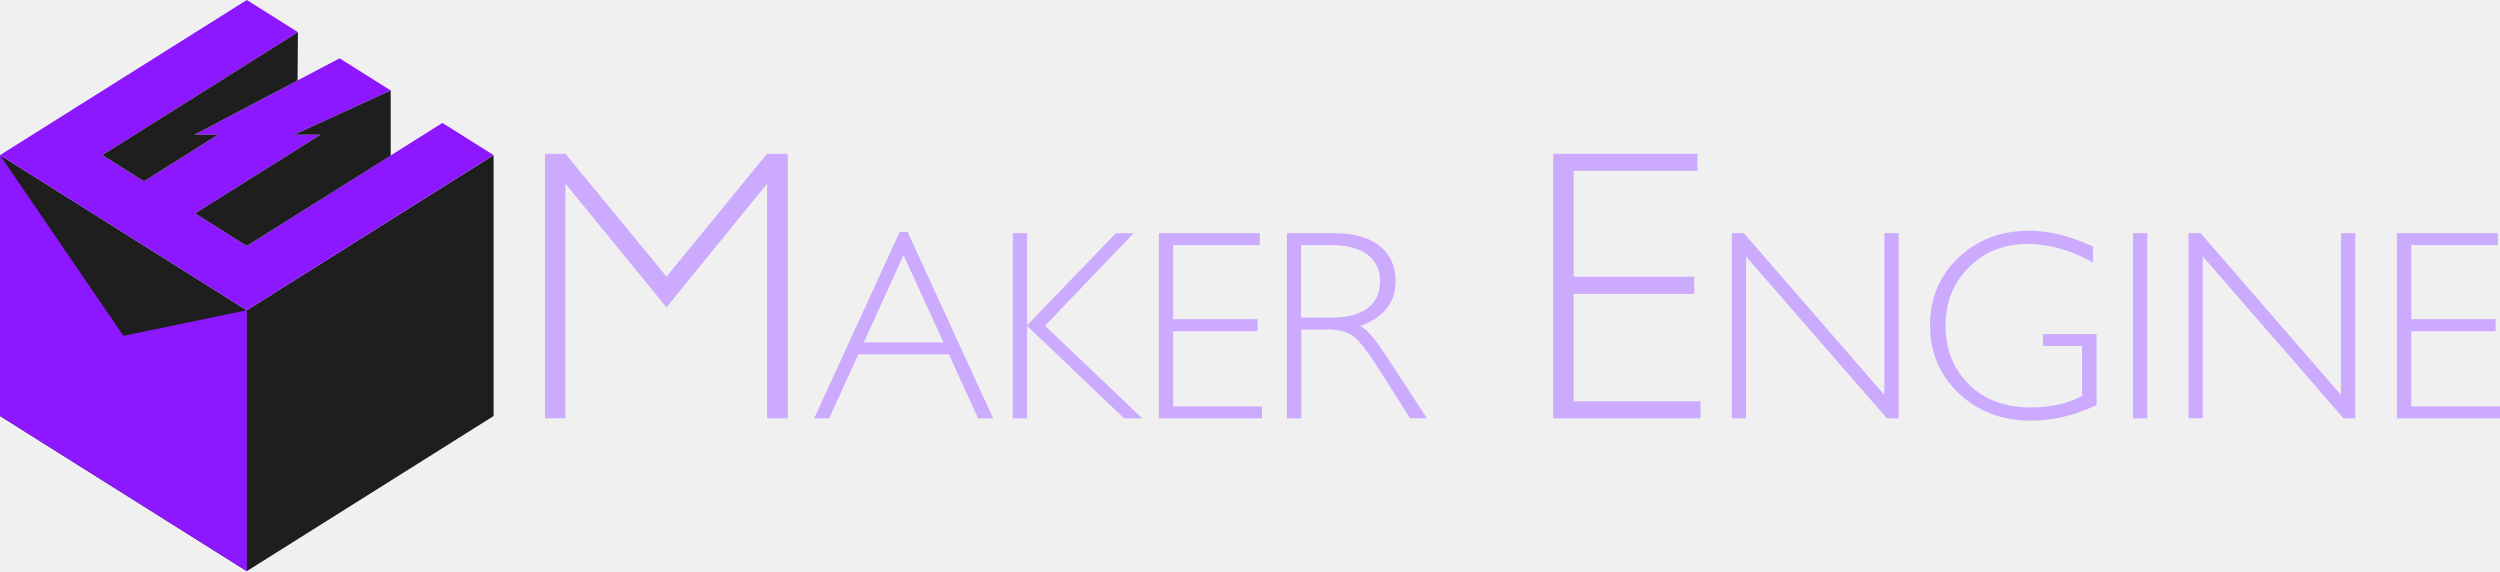
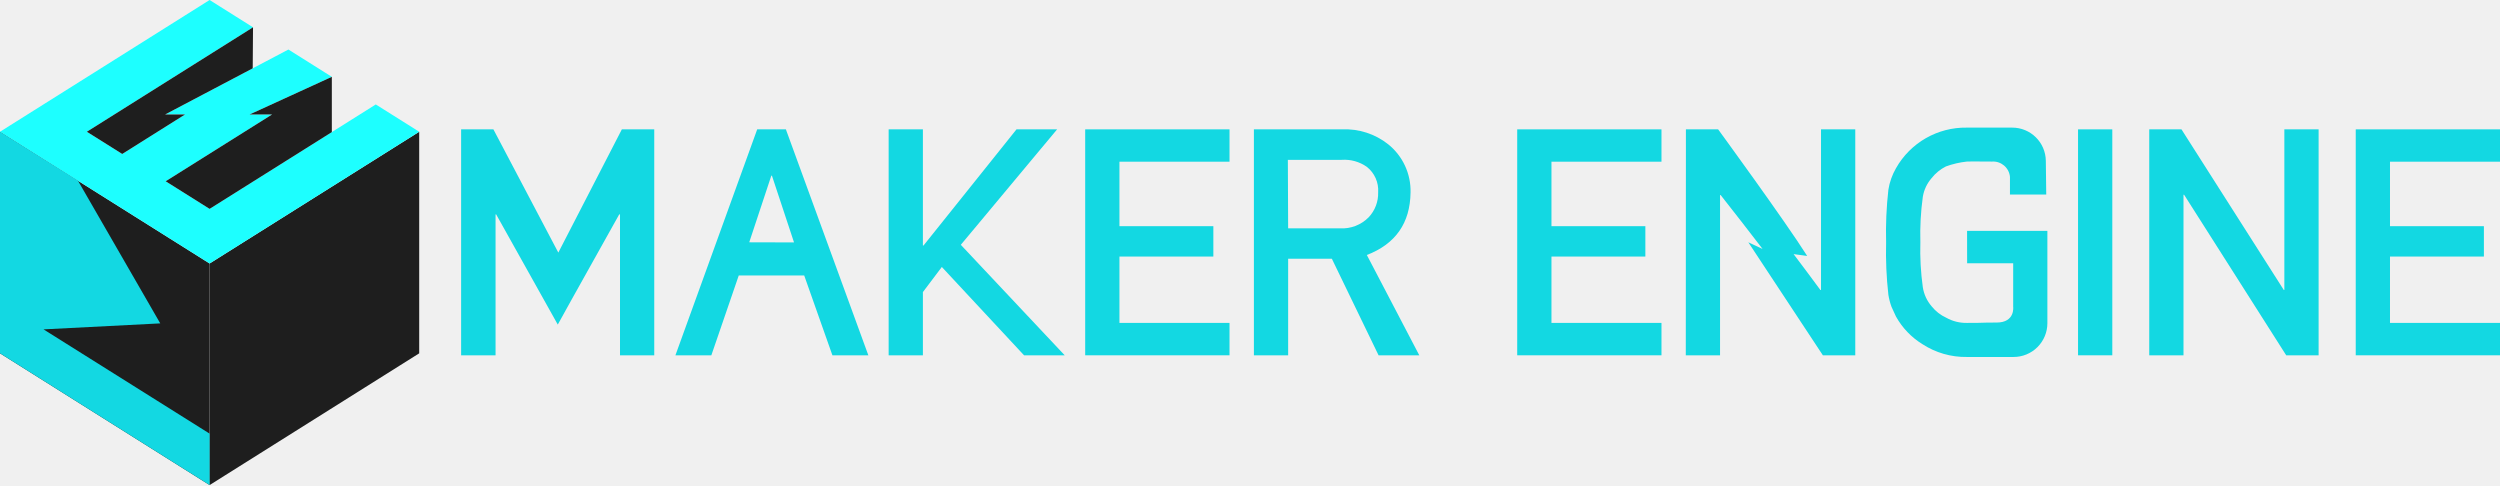
- <svg xmlns="http://www.w3.org/2000/svg" version="1.1" x="0px" y="0px" viewBox="0 0 354.55 81" style="enable-background:new 0 0 354.55 81;" xml:space="preserve">
-   <style type="text/css">
- 	.st0{display:none;}
- 	.st1{display:inline;}
- 	.st2{fill:#FFFFFF;}
- 	.st3{fill:none;stroke:#000000;stroke-miterlimit:10;}
- 	.st4{fill:#BA1717;}
- 	.st5{display:inline;fill:none;stroke:#000000;stroke-miterlimit:10;}
- 	.st6{display:inline;fill:#CE1919;}
- 	.st7{fill:#CCABFF;}
- 	.st8{fill:#1E1E1E;}
- 	.st9{fill:#8D17FF;}
- </style>
-   <g id="Layer_1" class="st0">
-     <g class="st1">
-       <rect x="0.5" y="11.5" class="st2" width="69" height="69" />
-       <path d="M69,12v68H1V12H69 M70,11H0v70h70V11L70,11z" />
-     </g>
-     <g class="st1">
-       <path class="st2" d="M44.01,12.64c-9.23,0-16.74-7.51-16.74-16.74s7.51-16.74,16.74-16.74S60.75-13.34,60.75-4.1    S53.24,12.64,44.01,12.64z" />
-       <path d="M44.01-20.35c8.96,0,16.24,7.29,16.24,16.24c0,8.96-7.29,16.24-16.24,16.24S27.77,4.85,27.77-4.1    C27.77-13.06,35.05-20.35,44.01-20.35 M44.01-21.35c-9.52,0-17.24,7.72-17.24,17.24c0,9.52,7.72,17.24,17.24,17.24    S61.25,5.42,61.25-4.1C61.25-13.63,53.53-21.35,44.01-21.35L44.01-21.35z" />
-     </g>
-     <g class="st1">
-       <rect x="35.5" y="-14.01" class="st2" width="7.75" height="9.51" />
-       <path d="M42.75-13.51V-5H36v-8.51H42.75 M43.75-14.51H35V-4h8.75V-14.51L43.75-14.51z" />
-     </g>
-     <g class="st1">
-       <line class="st3" x1="42.25" y1="0.56" x2="41.13" y2="-8.56" />
-     </g>
-     <g class="st1">
-       <rect x="44.25" y="-14.01" class="st2" width="7.75" height="9.51" />
-       <path d="M51.5-13.51V-5h-6.75v-8.51H51.5 M52.5-14.51h-8.75V-4h8.75V-14.51L52.5-14.51z" />
-     </g>
-     <g class="st1">
-       <rect x="53" y="-14.01" class="st2" width="7.75" height="9.51" />
-       <path d="M60.25-13.51V-5H53.5v-8.51H60.25 M61.25-14.51H52.5V-4h8.75V-14.51L61.25-14.51z" />
-     </g>
-     <g class="st1">
-       <line class="st3" x1="55.41" y1="8.83" x2="53.93" y2="-0.44" />
-     </g>
-     <g class="st1">
-       <polygon class="st4" points="0.94,22 35,0.59 41.31,4.56 7.25,25.97   " />
-       <path d="M35,1.18l5.37,3.38L7.25,25.38L1.88,22L35,1.18 M35,0L0,22l7.25,4.56l35-22L35,0L35,0z" />
-     </g>
-     <g class="st1">
-       <polygon class="st2" points="0.94,22 7.25,18.03 41.31,39.44 35,43.41   " />
-       <path d="M7.25,18.62l33.12,20.82L35,42.82L1.88,22L7.25,18.62 M7.25,17.44L0,22l35,22l7.25-4.56L7.25,17.44L7.25,17.44z" />
-     </g>
-     <g class="st1">
-       <polygon class="st2" points="28.69,39.44 62.75,18.03 69.06,22 35,43.41   " />
-       <path d="M62.75,18.62L68.12,22L35,42.82l-5.37-3.38L62.75,18.62 M62.75,17.44l-35,22L35,44l35-22L62.75,17.44L62.75,17.44z" />
-     </g>
-     <g class="st1">
-       <polygon class="st2" points="14.1,30.27 48.16,8.86 54.47,12.83 20.41,34.24   " />
-       <path d="M48.16,9.45l5.37,3.38L20.41,33.65l-5.37-3.38L48.16,9.45 M48.16,8.27l-35,22l7.25,4.56l35-22L48.16,8.27L48.16,8.27z" />
-     </g>
-     <line class="st5" x1="17.5" y1="47.63" x2="17.5" y2="33" />
-     <polygon class="st6" points="9.05,-14.81 16.3,-10.26 -18.7,11.74 -53.7,-10.26 -18.7,-32.26 -11.44,-27.7 -39.19,-10.26    -33.29,-6.54 -5.54,-23.99 1.71,-19.43 -26.04,-1.99 -18.7,2.63  " />
-     <g class="st1">
-       <polygon class="st2" points="11.95,15.1 18.26,11.13 52.32,32.54 46.01,36.5   " />
-       <path d="M18.26,11.72l33.12,20.82l-5.37,3.38L12.89,15.1L18.26,11.72 M18.26,10.54l-7.25,4.56l35,22l7.25-4.56L18.26,10.54    L18.26,10.54z" />
-     </g>
-     <rect x="26.77" y="19.11" class="st6" width="22.11" height="6.45" />
+ <svg xmlns="http://www.w3.org/2000/svg" viewBox="0 0 417.46 81">
+   <defs>
+     <style>.cls-1{fill:#13d8e2;}.cls-2{fill:#1e1e1e;}.cls-3{fill:#1dffff;}</style>
+   </defs>
+   <g id="Layer_7" data-name="Layer 7">
+     <path class="cls-1" d="M77,21.6h5.39L93.23,42.18,103.84,21.6h5.41V59.33h-5.72V35.8h-.13L95.51,49.92,93.14,54.2,82.85,35.8h-.1V59.33H77Z" />
+     <path class="cls-1" d="M134.29,46H123.36l-4.58,13.34h-6L126.44,21.6h4.79L145,59.33h-6Zm-1.7-5.52L128.9,29.33h-.1l-3.69,11.13Z" />
+     <path class="cls-1" d="M148.39,21.6h5.72V41h.1L169.74,21.6h6.78L160.44,40.88l17.35,18.45H171L157.27,44.58l-3.16,4.19V59.33h-5.72Z" />
+     <path class="cls-1" d="M181.21,21.6h24.1V27H186.93V37.77h15.68v5.07H186.93V53.92h18.38v5.41h-24.1Z" />
+     <path class="cls-1" d="M209.38,21.6H224.1a11.57,11.57,0,0,1,7.69,2.48,10,10,0,0,1,3.75,8.05q-.1,7.68-7.3,10.45L237,59.33h-6.8L222.4,43.21h-7.3V59.33h-5.72Zm5.72,16.53h8.64a6.23,6.23,0,0,0,4.82-1.86,5.82,5.82,0,0,0,1.57-4.14,5,5,0,0,0-1.89-4.27,6.52,6.52,0,0,0-4.19-1.17h-9Z" />
+     <path class="cls-1" d="M253.35,21.6h24.09V27H259.07V37.77h15.68v5.07H259.07V53.92h18.37v5.41H253.35Z" />
+     <path class="cls-1" d="M281.52,21.6h5.38S298,36.79,301.77,42.74l-2.27-.31s4.31,5.72,4.48,6h.1V21.6h5.72V59.33h-5.41c-.3-.47-12.29-18.61-12.45-18.87l2.38,1.11c-.17-.27-6.82-8.8-7-9h-.1V59.33h-5.72Z" />
+     <path class="cls-1" d="M328.47,38.55h13.41v7.68c0,1.81,0,4.94,0,7.72a5.64,5.64,0,0,1-5.66,5.66c-2.79,0-5.94,0-7.77,0A13.26,13.26,0,0,1,321,57.46a12.61,12.61,0,0,1-4.4-4.6c-.27-.57-.52-1.11-.75-1.63a10.68,10.68,0,0,1-.52-2,63.33,63.33,0,0,1-.38-8.75,63.32,63.32,0,0,1,.38-8.8,10.44,10.44,0,0,1,1.27-3.59,13.35,13.35,0,0,1,11.83-6.78H336a5.61,5.61,0,0,1,5.62,5.54c0,.1.07,5.53.07,5.63h-6.06V29.52a2.82,2.82,0,0,0-3-2.54c-3-.05-4.22,0-4.22,0a15.15,15.15,0,0,0-3.47.81,7.07,7.07,0,0,0-2.38,1.94,6.31,6.31,0,0,0-1.48,3.13,45.87,45.87,0,0,0-.41,7.58,44.81,44.81,0,0,0,.41,7.53,6.4,6.4,0,0,0,1.48,3.19A6.7,6.7,0,0,0,325,53.06a6.81,6.81,0,0,0,3.47.86c3.46,0,1.82-.06,4.93-.06s2.77-2.61,2.77-2.61l0-7.29h-7.69Z" />
+     <path class="cls-1" d="M347,21.6h5.72V59.33H347Z" />
+     <path class="cls-1" d="M358.89,21.6h5.38l17.08,26.81h.1V21.6h5.72V59.33h-5.41L364.71,32.52h-.1V59.33h-5.72Z" />
+     <path class="cls-1" d="M393.37,21.6h24.09V27H399.09V37.77h15.68v5.07H399.09V53.92h18.37v5.41H393.37Z" />
  </g>
-   <g id="BG" class="st0">
-     <rect x="-118.49" y="-62.18" class="st1" width="577.9" height="234.08" />
+   <g id="Layer_2" data-name="Layer 2">
+     <polygon class="cls-2" points="35 81 0 59 0 22 35 44 35 81" />
+     <polygon class="cls-2" points="35 81 70 59 70 22 35 44 35 81" />
+     <path class="cls-3" d="M27.66,30.27,35,34.88,58.25,20.27l4.5-2.83L70,22,35,44,0,22,35,0l7.25,4.56L14.5,22l5.91,3.71,10.5-6.6H27.58S48.05,8.34,48.16,8.27l7.25,4.56L41.69,19.11h3.75Z" />
+     <path class="cls-1" d="M35,81,0,59V22l13,8.14L26.76,54,7.27,55,35,72.41Z" />
  </g>
-   <g id="Layer_3">
-     <g>
-       <path class="st7" d="M94.53,39.23l14.25-17.42h2.94v37.52h-2.93V26.05L94.52,43.59L80.19,26.05v33.27h-2.9V21.81h2.9L94.53,39.23z    " />
-       <path class="st7" d="M128.71,32.88l12.14,26.45h-2.13l-4.15-9.08h-12.84l-4.14,9.08h-2.13l12.14-26.45H128.71z M133.8,48.56    l-5.66-12.37l-5.64,12.37H133.8z" />
-       <path class="st7" d="M160.78,33.07l-12.57,13.12l13.78,13.14h-2.58l-13.75-13.12v13.12h-2.03V33.07h2.03v13.06l12.6-13.06H160.78z    " />
-       <path class="st7" d="M178.67,33.07v1.69h-12.29v10.51h11.97v1.71h-11.97v10.66h12.6v1.69h-14.63V33.07H178.67z" />
-       <path class="st7" d="M182.49,33.07h6.73c2.82,0,4.98,0.61,6.47,1.83c1.49,1.22,2.24,2.87,2.24,4.95c0,3.03-1.67,5.16-5,6.39    c0.87,0.41,2.03,1.75,3.5,4l5.94,9.08h-2.4l-4.57-7.2c-1.53-2.41-2.72-3.91-3.57-4.5s-2.1-0.89-3.74-0.89h-3.55v12.6h-2.03V33.07z     M184.52,34.76v10.28h4.36c2.22,0,3.91-0.45,5.08-1.34c1.17-0.9,1.76-2.16,1.76-3.81c0-1.62-0.6-2.88-1.79-3.78    c-1.19-0.9-2.9-1.35-5.13-1.35H184.52z" />
-       <path class="st7" d="M240.73,21.81v2.42h-17.56v15.01h17.11v2.44h-17.11v15.23h17.99v2.42h-20.89V21.81H240.73z" />
-       <path class="st7" d="M269.27,33.07v26.26h-1.67l-19.97-22.95v22.95h-2.03V33.07h1.72l19.92,22.95V33.07H269.27z" />
-       <path class="st7" d="M296.83,34.96v2.29c-3.11-1.77-6.21-2.65-9.31-2.65c-3.32,0-6.08,1.1-8.29,3.31    c-2.21,2.21-3.31,4.97-3.31,8.29c0,3.32,1.09,6.08,3.27,8.28c2.18,2.2,5.14,3.3,8.89,3.3c2.71,0,5.11-0.54,7.2-1.62v-7.09h-5.55    v-1.69h7.6v10.06c-3.1,1.48-6.2,2.22-9.32,2.22c-4.07,0-7.47-1.29-10.2-3.87c-2.73-2.58-4.09-5.8-4.09-9.66    c0-3.83,1.34-7.03,4.01-9.58c2.68-2.55,6.04-3.83,10.09-3.83C290.59,32.73,293.59,33.47,296.83,34.96z" />
-       <path class="st7" d="M304.53,33.07v26.26h-2.03V33.07H304.53z" />
-       <path class="st7" d="M334.03,33.07v26.26h-1.67L312.4,36.37v22.95h-2.03V33.07h1.72L332,56.02V33.07H334.03z" />
-       <path class="st7" d="M354.25,33.07v1.69h-12.29v10.51h11.97v1.71h-11.97v10.66h12.6v1.69h-14.63V33.07H354.25z" />
-     </g>
-   </g>
-   <g id="Layer_2">
-     <g>
-       <polygon class="st8" points="35,81 0,59 0,22 35,44   " />
-     </g>
-     <g>
-       <polygon class="st8" points="35,81 70,59 70,22 35,44   " />
-     </g>
-     <path class="st9" d="M27.66,30.27L35,34.88c7.75-4.87,15.5-9.74,23.25-14.62c1.5-0.94,3-1.88,4.49-2.83   c2.42,1.52,4.83,3.04,7.25,4.56L35,44L0,22L35,0l7.25,4.56L14.5,22l5.91,3.71c0.07-0.05,10.42-6.55,10.5-6.6c0,0-3.33,0-3.33,0   S48.05,8.34,48.16,8.27c2.42,1.52,7.25,4.56,7.25,4.56l-13.72,6.28l3.75,0C45.44,19.11,31.36,27.94,27.66,30.27z" />
-   </g>
-   <g id="Layer_4">
-     <polygon class="st9" points="0,22 17.5,47.63 35,44 35,81 0,59  " />
-     <g>
-       <polygon class="st8" points="55.41,22.06 55.41,12.83 41.69,19.11 45.44,19.11 27.66,30.27 35,34.88   " />
-     </g>
-     <g>
-       <polygon class="st8" points="14.5,22 20.41,25.71 30.91,19.11 27.58,19.11 42.2,11.41 42.25,4.56   " />
-     </g>
+   <g id="Layer_4" data-name="Layer 4">
+     <polygon class="cls-2" points="55.41 22.06 55.41 12.83 41.69 19.11 45.44 19.11 27.66 30.27 35 34.88 55.41 22.06" />
+     <polygon class="cls-2" points="14.5 22 20.41 25.71 30.91 19.11 27.58 19.11 42.2 11.41 42.25 4.56 14.5 22" />
  </g>
</svg>
